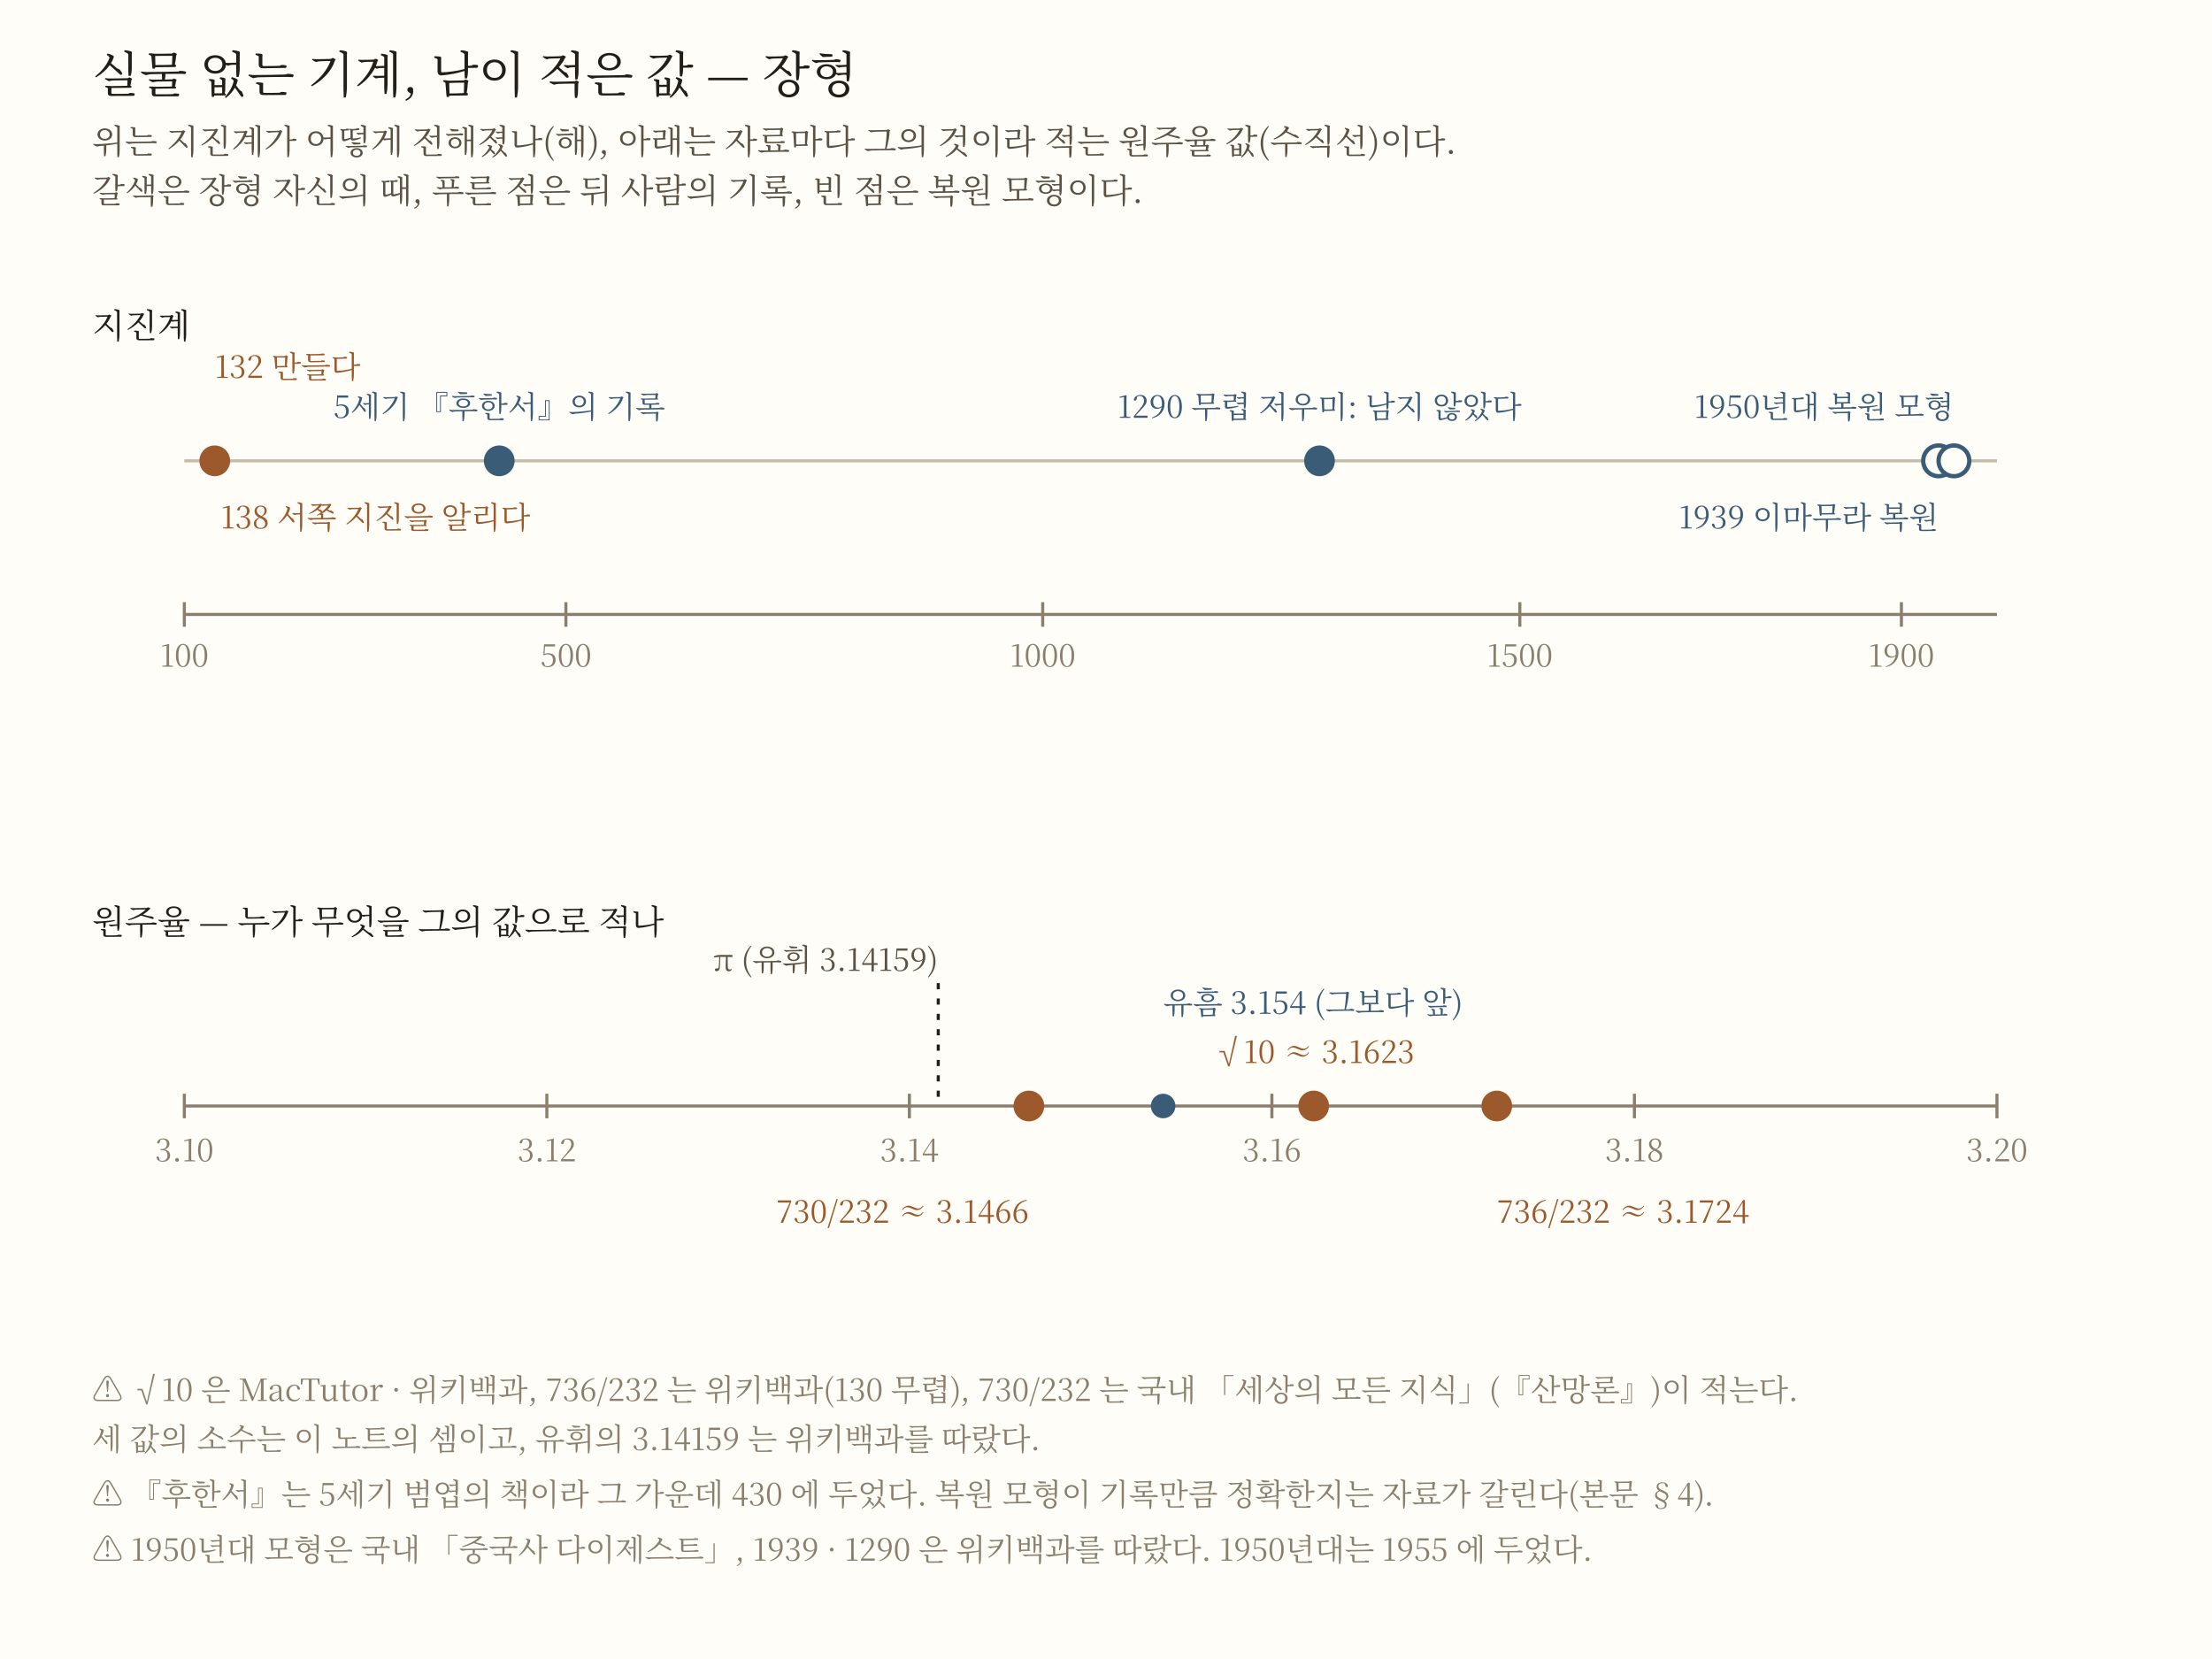
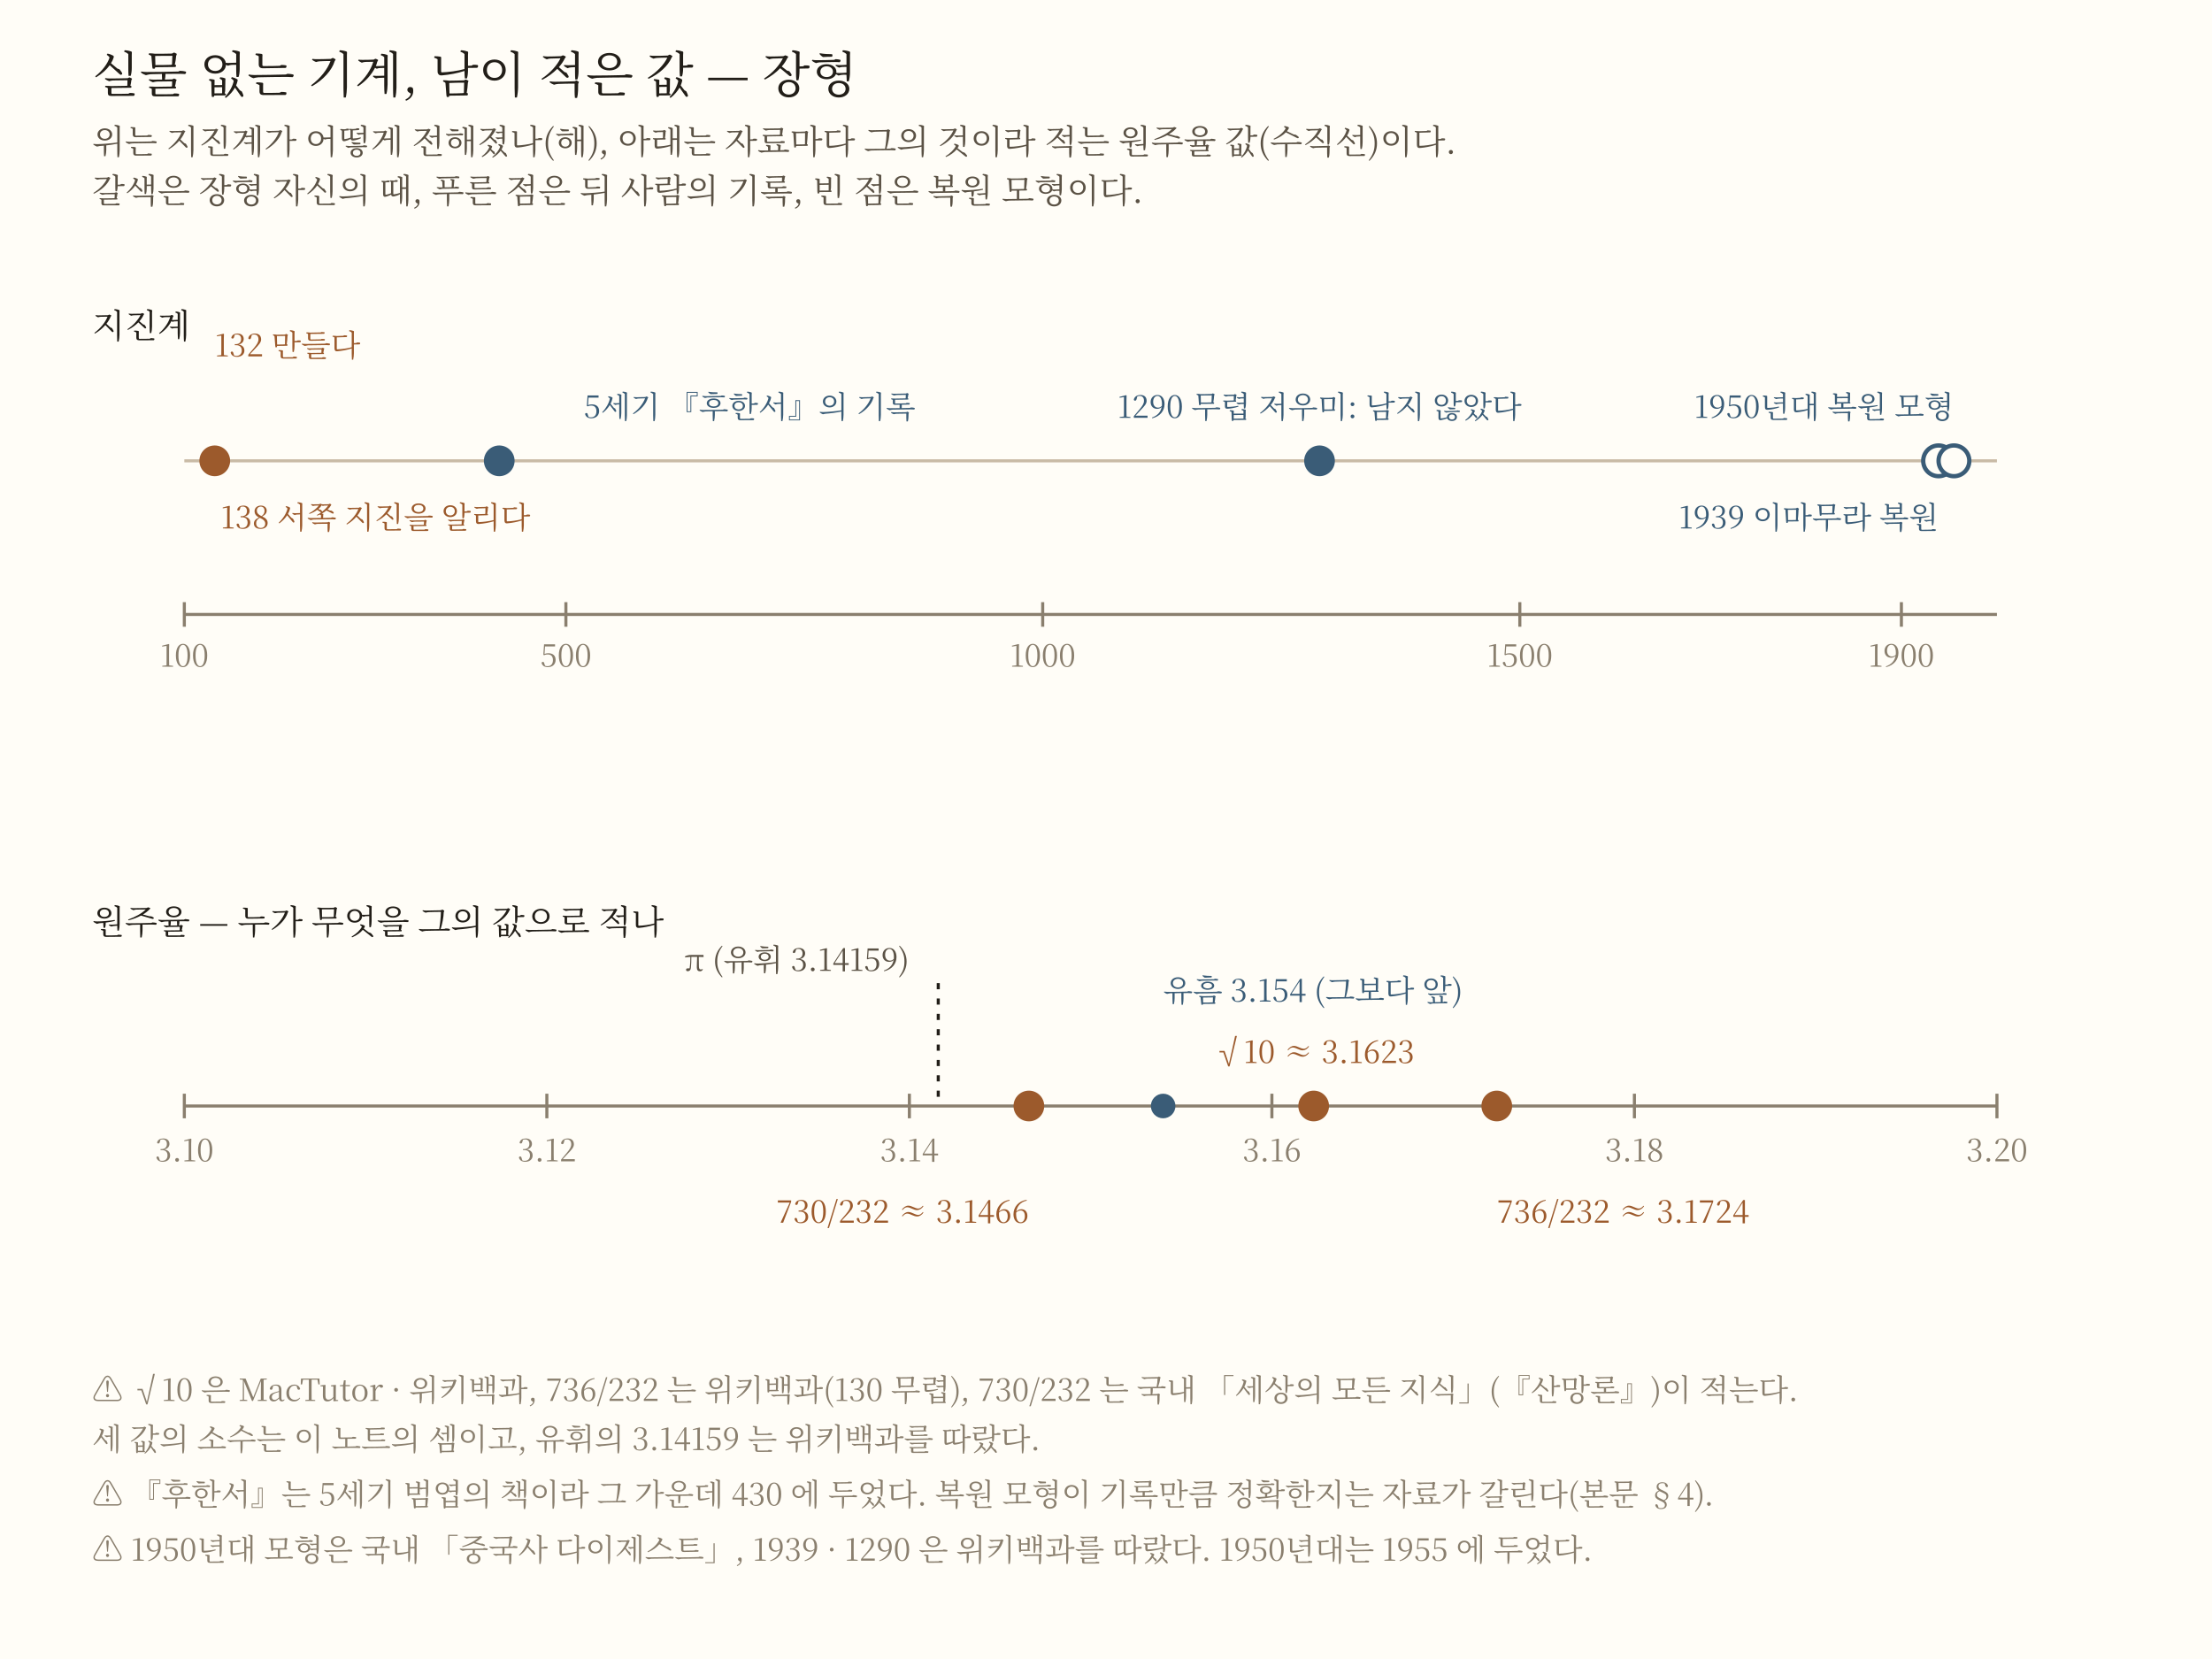
<svg xmlns="http://www.w3.org/2000/svg" viewBox="0 0 720 540" role="img" aria-label="그림 위쪽에 「실물 없는 기계, 남이 적은 값 장형」이라는 표제가 있고 그 아래 두 줄에 위는 지진계가 어떻게 전해졌나(해), 아래는 자료마다 그의 것이라 적는 원주율 값(수직선)이며 갈색은 장형 자신의 때, 푸른 점은 뒤 사람의 기록, 빈 점은 복원 모형이라고 적혀 있다. 위쪽 지진계 줄에는 가로축 100 부터 1900 까지의 해 위에 132 만들다와 138 서쪽 지진을 알리다라는 갈색 점, 5세기 『후한서』의 기록과 1290 무렵 저우미, 남지 않았다라는 푸른 점, 1939 이마무라 복원과 1950년대 복원 모형이라는 빈 점이 있다. 아래쪽 원주율 수직선은 3.10 부터 3.20 까지이고, π (유휘 3.14159) 자리에 세로 점선이 있으며, 갈색 점 셋 730/232 ≈ 3.1466, √10 ≈ 3.1623, 736/232 ≈ 3.1724 와 푸른 점 유흠 3.154 (그보다 앞)이 있다. 맨 아래에 단서가 셋 있다. 첫째, √10 은 MacTutor · 위키백과, 736/232 는 위키백과(130 무렵), 730/232 는 국내 「세상의 모든 지식」(『산망론』)이 적고 세 값의 소수는 이 노트의 셈이며 유휘의 3.14159 는 위키백과를 따랐다. 둘째, 『후한서』는 5세기 범엽의 책이라 그 가운데 430 에 두었고 복원 모형이 기록만큼 정확한지는 자료가 갈린다(본문 §4). 셋째, 1950년대 모형은 국내 「중국사 다이제스트」, 1939 · 1290 은 위키백과를 따랐고 1950년대는 1955 에 두었다">
  <style>
    text{font-family:EB Garamond, Georgia, 'Noto Serif KR', 'Noto Serif CJK KR', NanumMyeongjo, Batang, AppleMyungjo, serif;fill:#221E18;}
    .dim{fill:#5B5245;} .sien{fill:#9C5A2C;} .ax{fill:#8A7F6E;} .blue{fill:#3A5C77;}
    .row{stroke:#C9BBA6;stroke-width:1;} .axis{stroke:#8A7F6E;stroke-width:1;}
    .sd{fill:#9C5A2C;} .bd{fill:#3A5C77;} .ring{fill:#FFFDF7;stroke:#3A5C77;stroke-width:1.4;} .pi{stroke:#221E18;stroke-width:1;stroke-dasharray:2 3;}
  </style>
  <rect width="720" height="540" fill="#FFFDF7" />
  <text x="30" y="30" font-size="16">실물 없는 기계, 남이 적은 값 — 장형</text>
  <text x="30" y="50" font-size="11" class="dim">위는 지진계가 어떻게 전해졌나(해), 아래는 자료마다 그의 것이라 적는 원주율 값(수직선)이다.</text>
  <text x="30" y="66" font-size="11" class="dim">갈색은 장형 자신의 때, 푸른 점은 뒤 사람의 기록, 빈 점은 복원 모형이다.</text>
  <text x="30" y="110" font-size="11">지진계</text>
  <line x1="60" y1="150" x2="650" y2="150" class="row" />
  <circle cx="69.9" cy="150" r="5" class="sd" />
-   <text x="69.9" y="123" font-size="10" class="sien" text-anchor="start">132 만들다</text>
+   <text x="69.9" y="116" font-size="10" class="sien" text-anchor="start">132 만들다</text>
  <circle cx="71.8" cy="150" r="3" class="sd" />
  <text x="71.8" y="172" font-size="10" class="sien" text-anchor="start">138 서쪽 지진을 알리다</text>
  <circle cx="162.5" cy="150" r="5" class="bd" />
-   <text x="162.5" y="136" font-size="10" class="blue" text-anchor="middle">5세기 『후한서』의 기록</text>
+   <text x="190" y="136" font-size="10" class="blue" text-anchor="start">5세기 『후한서』의 기록</text>
  <circle cx="429.5" cy="150" r="5" class="bd" />
  <text x="429.5" y="136" font-size="10" class="blue" text-anchor="middle">1290 무렵 저우미: 남지 않았다</text>
  <circle cx="631" cy="150" r="5" class="ring" />
  <text x="631" y="172" font-size="10" class="blue" text-anchor="end">1939 이마무라 복원</text>
  <circle cx="636" cy="150" r="5" class="ring" />
  <text x="636" y="136" font-size="10" class="blue" text-anchor="end">1950년대 복원 모형</text>
  <line x1="60" y1="200" x2="650" y2="200" class="axis" />
  <line x1="60" y1="196" x2="60" y2="204" class="axis" />
  <text x="60" y="217" font-size="10" class="ax" text-anchor="middle">100</text>
  <line x1="184.2" y1="196" x2="184.2" y2="204" class="axis" />
  <text x="184.2" y="217" font-size="10" class="ax" text-anchor="middle">500</text>
  <line x1="339.4" y1="196" x2="339.4" y2="204" class="axis" />
  <text x="339.4" y="217" font-size="10" class="ax" text-anchor="middle">1000</text>
  <line x1="494.7" y1="196" x2="494.7" y2="204" class="axis" />
  <text x="494.7" y="217" font-size="10" class="ax" text-anchor="middle">1500</text>
  <line x1="618.9" y1="196" x2="618.9" y2="204" class="axis" />
  <text x="618.9" y="217" font-size="10" class="ax" text-anchor="middle">1900</text>
  <text x="30" y="304" font-size="11">원주율 — 누가 무엇을 그의 값으로 적나</text>
  <line x1="60" y1="360" x2="650" y2="360" class="axis" />
  <line x1="60" y1="356" x2="60" y2="364" class="axis" />
  <text x="60" y="378" font-size="10" class="ax" text-anchor="middle">3.10</text>
  <line x1="178" y1="356" x2="178" y2="364" class="axis" />
  <text x="178" y="378" font-size="10" class="ax" text-anchor="middle">3.12</text>
  <line x1="296" y1="356" x2="296" y2="364" class="axis" />
  <text x="296" y="378" font-size="10" class="ax" text-anchor="middle">3.14</text>
  <line x1="414" y1="356" x2="414" y2="364" class="axis" />
  <text x="414" y="378" font-size="10" class="ax" text-anchor="middle">3.16</text>
  <line x1="532" y1="356" x2="532" y2="364" class="axis" />
  <text x="532" y="378" font-size="10" class="ax" text-anchor="middle">3.18</text>
  <line x1="650" y1="356" x2="650" y2="364" class="axis" />
  <text x="650" y="378" font-size="10" class="ax" text-anchor="middle">3.20</text>
  <line x1="305.4" y1="320" x2="305.4" y2="360" class="pi" />
-   <text x="305.4" y="316" font-size="10" class="dim" text-anchor="end">π (유휘 3.14159)</text>
+   <text x="296" y="316" font-size="10" class="dim" text-anchor="end">π (유휘 3.14159)</text>
  <circle cx="334.9" cy="360" r="5" class="sd" />
  <text x="334.9" y="398" font-size="10" class="sien" text-anchor="end">730/232 ≈ 3.1466</text>
  <circle cx="427.6" cy="360" r="5" class="sd" />
  <text x="427.6" y="346" font-size="10" class="sien" text-anchor="middle">√10 ≈ 3.1623</text>
  <circle cx="487.2" cy="360" r="5" class="sd" />
  <text x="487.2" y="398" font-size="10" class="sien" text-anchor="start">736/232 ≈ 3.1724</text>
  <circle cx="378.6" cy="360" r="4" class="bd" />
-   <text x="378.6" y="330" font-size="10" class="blue" text-anchor="start">유흠 3.154 (그보다 앞)</text>
+   <text x="378.6" y="326" font-size="10" class="blue" text-anchor="start">유흠 3.154 (그보다 앞)</text>
  <text x="30" y="456" font-size="10" class="ax">⚠ √10 은 MacTutor · 위키백과, 736/232 는 위키백과(130 무렵), 730/232 는 국내 「세상의 모든 지식」(『산망론』)이 적는다.</text>
  <text x="30" y="472" font-size="10" class="ax">   세 값의 소수는 이 노트의 셈이고, 유휘의 3.14159 는 위키백과를 따랐다.</text>
  <text x="30" y="490" font-size="10" class="ax">⚠ 『후한서』는 5세기 범엽의 책이라 그 가운데 430 에 두었다. 복원 모형이 기록만큼 정확한지는 자료가 갈린다(본문 §4).</text>
  <text x="30" y="508" font-size="10" class="ax">⚠ 1950년대 모형은 국내 「중국사 다이제스트」, 1939 · 1290 은 위키백과를 따랐다. 1950년대는 1955 에 두었다.</text>
</svg>
